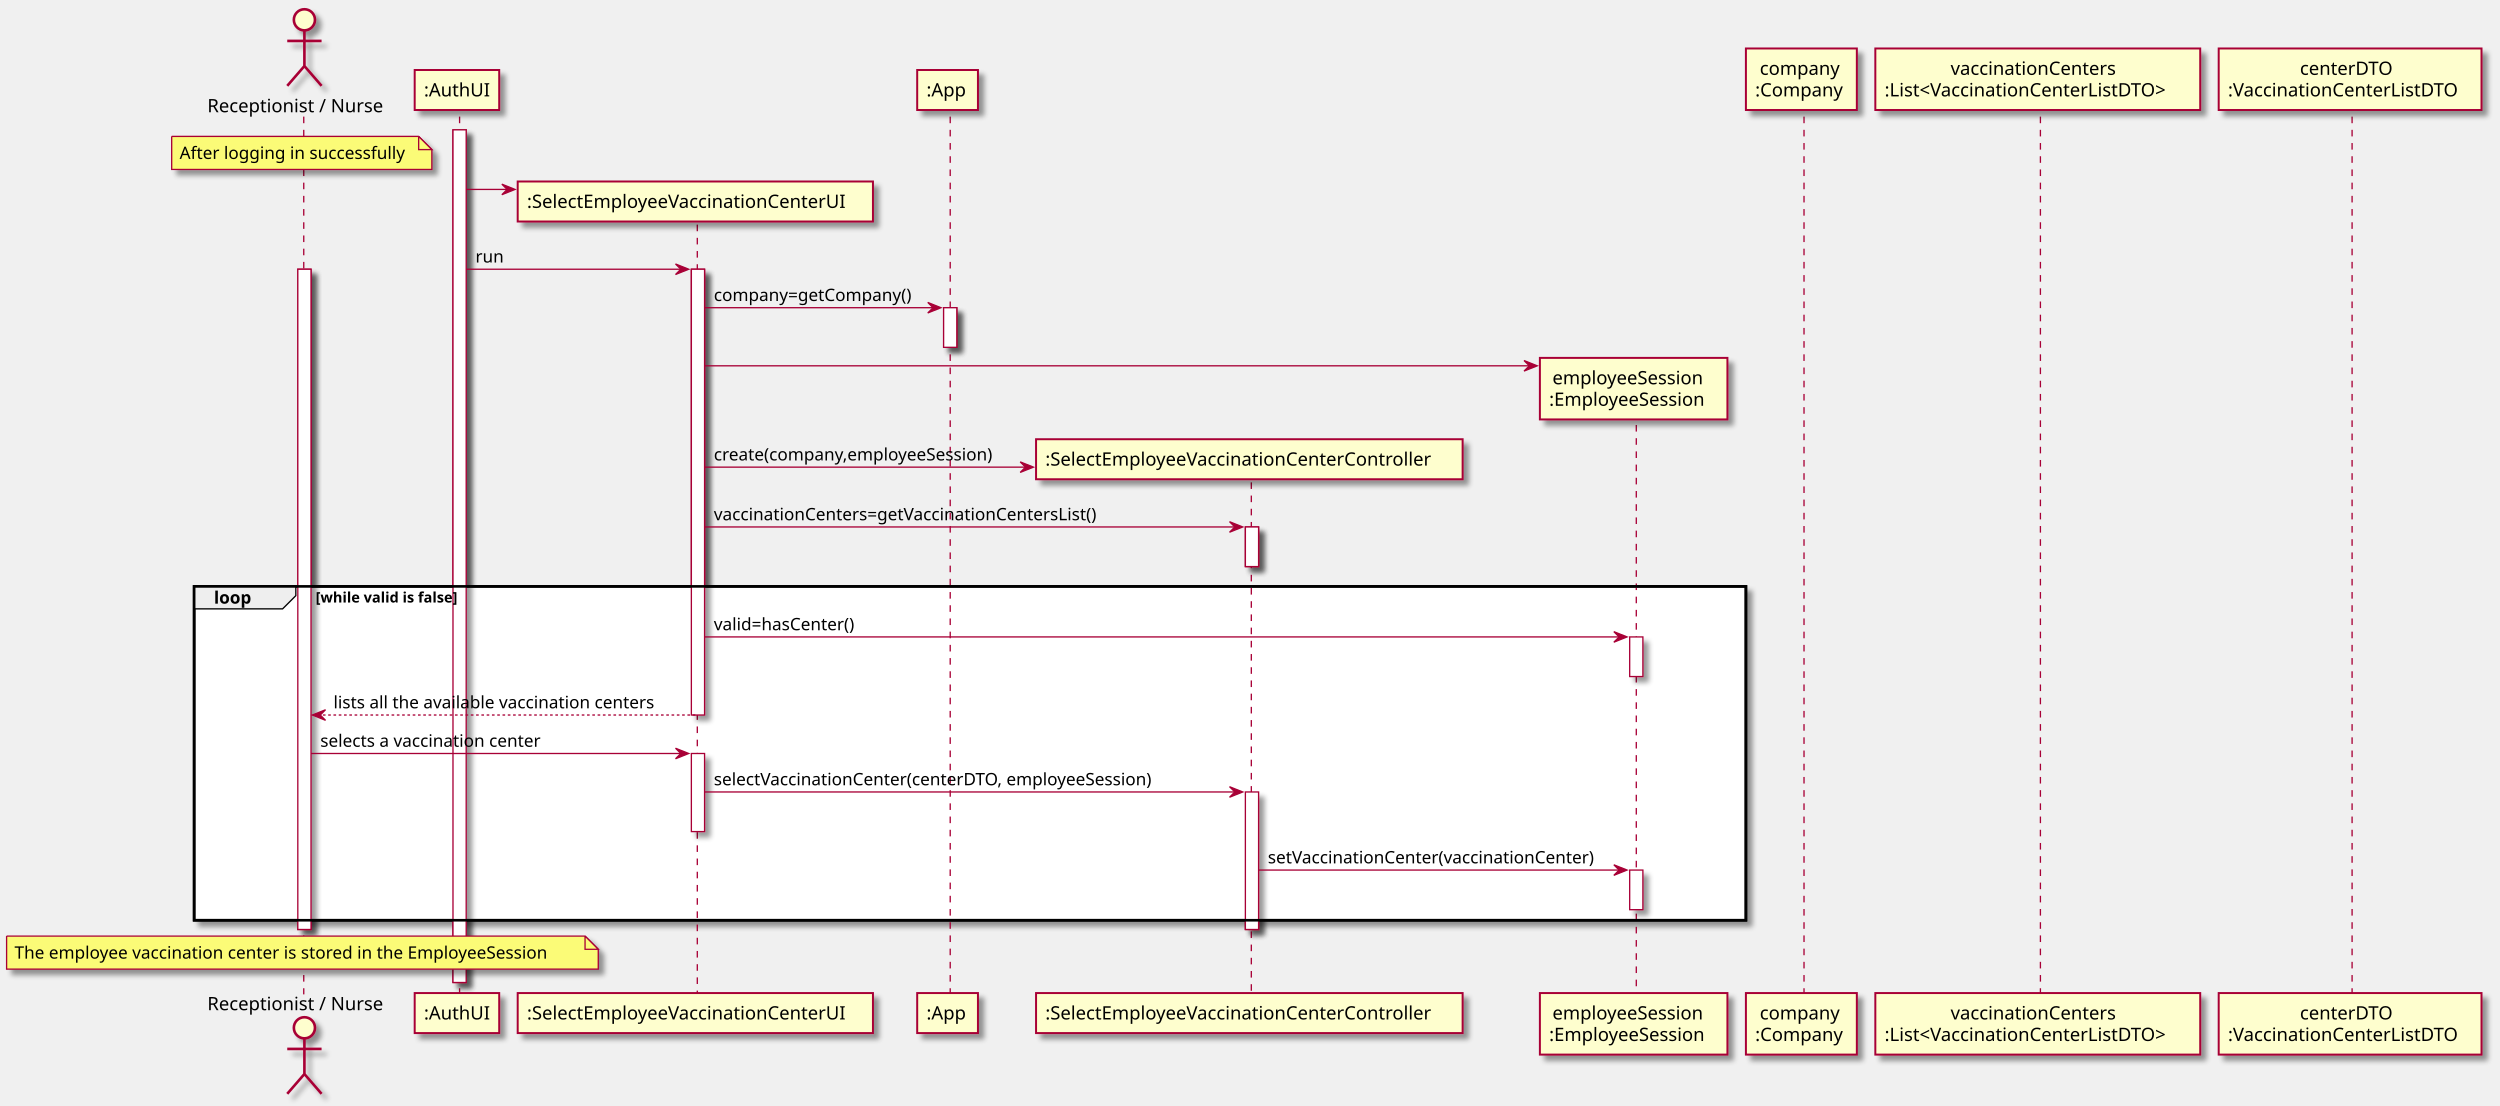
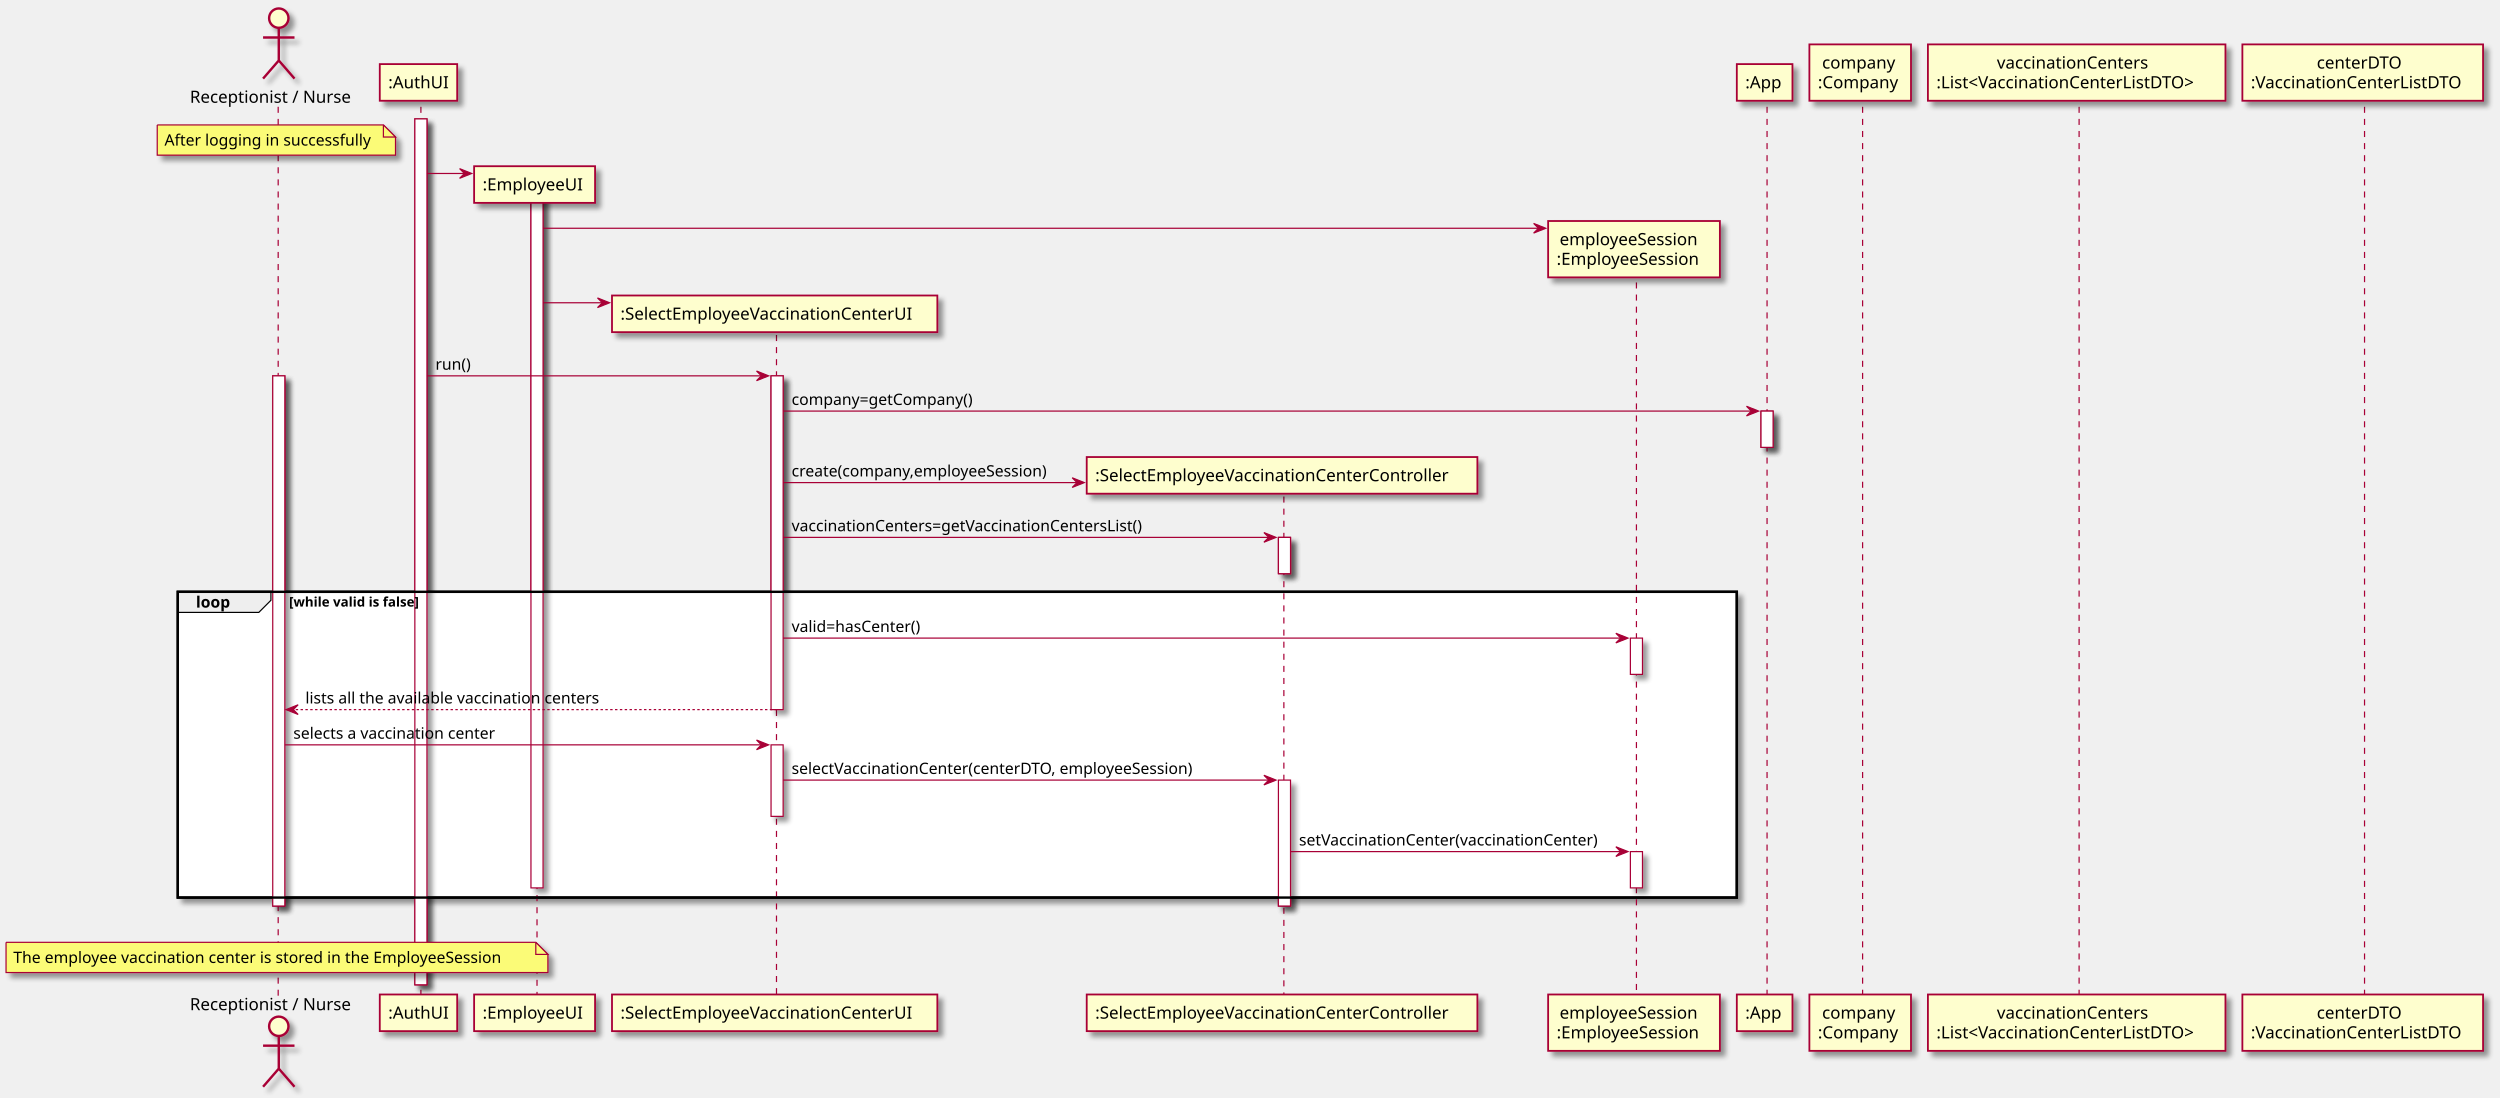
- <svg xmlns="http://www.w3.org/2000/svg" contentScriptType="application/ecmascript" contentStyleType="text/css" height="837px" preserveAspectRatio="none" style="width:1893px;height:837px;background:#FFFFFF;" version="1.1" viewBox="0 0 1893 837" width="1893px" zoomAndPan="magnify">
+ <svg xmlns="http://www.w3.org/2000/svg" contentScriptType="application/ecmascript" contentStyleType="text/css" height="907px" preserveAspectRatio="none" style="width:2067px;height:907px;background:#FFFFFF;" version="1.1" viewBox="0 0 2067 907" width="2067px" zoomAndPan="magnify">
  <defs>
-     <filter height="300%" id="f1t7z4n6i54nzs" width="300%" x="-1" y="-1">
+     <filter height="300%" id="f5s7oh0zsnnyx" width="300%" x="-1" y="-1">
      <feGaussianBlur result="blurOut" stdDeviation="2.0" />
      <feColorMatrix in="blurOut" result="blurOut2" type="matrix" values="0 0 0 0 0 0 0 0 0 0 0 0 0 0 0 0 0 0 .4 0" />
      <feOffset dx="4.0" dy="4.0" in="blurOut2" result="blurOut3" />
      <feBlend in="SourceGraphic" in2="blurOut3" mode="normal" />
    </filter>
  </defs>
  <g>
-     <rect fill="#FFFFFF" filter="url(#f1t7z4n6i54nzs)" height="499.953" style="stroke:#A80036;stroke-width:1.0;" width="10" x="225.5" y="203.859" />
-     <rect fill="#FFFFFF" filter="url(#f1t7z4n6i54nzs)" height="645.648" style="stroke:#A80036;stroke-width:1.0;" width="10" x="343" y="98.297" />
-     <rect fill="#FFFFFF" filter="url(#f1t7z4n6i54nzs)" height="337.555" style="stroke:#A80036;stroke-width:1.0;" width="10" x="523.5" y="203.859" />
-     <rect fill="#FFFFFF" filter="url(#f1t7z4n6i54nzs)" height="59.133" style="stroke:#A80036;stroke-width:1.0;" width="10" x="523.5" y="570.547" />
-     <rect fill="#FFFFFF" filter="url(#f1t7z4n6i54nzs)" height="30" style="stroke:#A80036;stroke-width:1.0;" width="10" x="714.5" y="232.992" />
-     <rect fill="#FFFFFF" filter="url(#f1t7z4n6i54nzs)" height="30" style="stroke:#A80036;stroke-width:1.0;" width="10" x="943" y="399.016" />
-     <rect fill="#FFFFFF" filter="url(#f1t7z4n6i54nzs)" height="104.133" style="stroke:#A80036;stroke-width:1.0;" width="10" x="943" y="599.68" />
-     <rect fill="#FFFFFF" filter="url(#f1t7z4n6i54nzs)" height="30" style="stroke:#A80036;stroke-width:1.0;" width="10" x="1234" y="482.281" />
-     <rect fill="#FFFFFF" filter="url(#f1t7z4n6i54nzs)" height="30" style="stroke:#A80036;stroke-width:1.0;" width="10" x="1234" y="658.812" />
-     <rect fill="#FFFFFF" filter="url(#f1t7z4n6i54nzs)" height="252.797" style="stroke:#000000;stroke-width:2.0;" width="1175" x="147" y="444.016" />
-     <line style="stroke:#A80036;stroke-width:1.0;stroke-dasharray:5.0,5.0;" x1="230" x2="230" y1="88.297" y2="752.945" />
-     <line style="stroke:#A80036;stroke-width:1.0;stroke-dasharray:5.0,5.0;" x1="348" x2="348" y1="88.297" y2="752.945" />
-     <line style="stroke:#A80036;stroke-width:1.0;stroke-dasharray:5.0,5.0;" x1="528" x2="528" y1="170.078" y2="752.945" />
-     <line style="stroke:#A80036;stroke-width:1.0;stroke-dasharray:5.0,5.0;" x1="719.5" x2="719.5" y1="88.297" y2="752.945" />
-     <line style="stroke:#A80036;stroke-width:1.0;stroke-dasharray:5.0,5.0;" x1="947.5" x2="947.5" y1="365.234" y2="752.945" />
-     <line style="stroke:#A80036;stroke-width:1.0;stroke-dasharray:5.0,5.0;" x1="1239" x2="1239" y1="311.789" y2="752.945" />
-     <line style="stroke:#A80036;stroke-width:1.0;stroke-dasharray:5.0,5.0;" x1="1366" x2="1366" y1="88.297" y2="752.945" />
-     <line style="stroke:#A80036;stroke-width:1.0;stroke-dasharray:5.0,5.0;" x1="1545" x2="1545" y1="88.297" y2="752.945" />
-     <line style="stroke:#A80036;stroke-width:1.0;stroke-dasharray:5.0,5.0;" x1="1781" x2="1781" y1="88.297" y2="752.945" />
+     <rect fill="#FFFFFF" filter="url(#f5s7oh0zsnnyx)" height="438.359" style="stroke:#A80036;stroke-width:1.0;" width="10" x="225.5" y="310.75" />
+     <rect fill="#FFFFFF" filter="url(#f5s7oh0zsnnyx)" height="715.945" style="stroke:#A80036;stroke-width:1.0;" width="10" x="343" y="98.297" />
+     <rect fill="#FFFFFF" filter="url(#f5s7oh0zsnnyx)" height="580.68" style="stroke:#A80036;stroke-width:1.0;" width="10" x="439" y="153.43" />
+     <rect fill="#FFFFFF" filter="url(#f5s7oh0zsnnyx)" height="275.961" style="stroke:#A80036;stroke-width:1.0;" width="10" x="637.5" y="310.75" />
+     <rect fill="#FFFFFF" filter="url(#f5s7oh0zsnnyx)" height="59.133" style="stroke:#A80036;stroke-width:1.0;" width="10" x="637.5" y="615.844" />
+     <rect fill="#FFFFFF" filter="url(#f5s7oh0zsnnyx)" height="30" style="stroke:#A80036;stroke-width:1.0;" width="10" x="1057" y="444.312" />
+     <rect fill="#FFFFFF" filter="url(#f5s7oh0zsnnyx)" height="104.133" style="stroke:#A80036;stroke-width:1.0;" width="10" x="1057" y="644.977" />
+     <rect fill="#FFFFFF" filter="url(#f5s7oh0zsnnyx)" height="30" style="stroke:#A80036;stroke-width:1.0;" width="10" x="1348" y="527.578" />
+     <rect fill="#FFFFFF" filter="url(#f5s7oh0zsnnyx)" height="30" style="stroke:#A80036;stroke-width:1.0;" width="10" x="1348" y="704.109" />
+     <rect fill="#FFFFFF" filter="url(#f5s7oh0zsnnyx)" height="30" style="stroke:#A80036;stroke-width:1.0;" width="10" x="1456" y="339.883" />
+     <rect fill="#FFFFFF" filter="url(#f5s7oh0zsnnyx)" height="252.797" style="stroke:#000000;stroke-width:2.0;" width="1289" x="147" y="489.312" />
+     <line style="stroke:#A80036;stroke-width:1.0;stroke-dasharray:5.0,5.0;" x1="230" x2="230" y1="88.297" y2="823.242" />
+     <line style="stroke:#A80036;stroke-width:1.0;stroke-dasharray:5.0,5.0;" x1="348" x2="348" y1="88.297" y2="823.242" />
+     <line style="stroke:#A80036;stroke-width:1.0;stroke-dasharray:5.0,5.0;" x1="444" x2="444" y1="170.078" y2="823.242" />
+     <line style="stroke:#A80036;stroke-width:1.0;stroke-dasharray:5.0,5.0;" x1="642" x2="642" y1="276.969" y2="823.242" />
+     <line style="stroke:#A80036;stroke-width:1.0;stroke-dasharray:5.0,5.0;" x1="1061.5" x2="1061.5" y1="410.531" y2="823.242" />
+     <line style="stroke:#A80036;stroke-width:1.0;stroke-dasharray:5.0,5.0;" x1="1353" x2="1353" y1="223.523" y2="823.242" />
+     <line style="stroke:#A80036;stroke-width:1.0;stroke-dasharray:5.0,5.0;" x1="1461" x2="1461" y1="88.297" y2="823.242" />
+     <line style="stroke:#A80036;stroke-width:1.0;stroke-dasharray:5.0,5.0;" x1="1540" x2="1540" y1="88.297" y2="823.242" />
+     <line style="stroke:#A80036;stroke-width:1.0;stroke-dasharray:5.0,5.0;" x1="1719" x2="1719" y1="88.297" y2="823.242" />
+     <line style="stroke:#A80036;stroke-width:1.0;stroke-dasharray:5.0,5.0;" x1="1955" x2="1955" y1="88.297" y2="823.242" />
    <text fill="#000000" font-family="sans-serif" font-size="14" lengthAdjust="spacing" textLength="141" x="157" y="84.995">Receptionist / Nurse</text>
-     <ellipse cx="230.5" cy="15" fill="#FEFECE" filter="url(#f1t7z4n6i54nzs)" rx="8" ry="8" style="stroke:#A80036;stroke-width:2.0;" />
-     <path d="M230.5,23 L230.5,50 M217.5,31 L243.5,31 M230.5,50 L217.5,65 M230.5,50 L243.5,65 " fill="none" filter="url(#f1t7z4n6i54nzs)" style="stroke:#A80036;stroke-width:2.0;" />
-     <text fill="#000000" font-family="sans-serif" font-size="14" lengthAdjust="spacing" textLength="141" x="157" y="764.94">Receptionist / Nurse</text>
-     <ellipse cx="230.5" cy="778.242" fill="#FEFECE" filter="url(#f1t7z4n6i54nzs)" rx="8" ry="8" style="stroke:#A80036;stroke-width:2.0;" />
-     <path d="M230.5,786.242 L230.5,813.242 M217.5,794.242 L243.5,794.242 M230.5,813.242 L217.5,828.242 M230.5,813.242 L243.5,828.242 " fill="none" filter="url(#f1t7z4n6i54nzs)" style="stroke:#A80036;stroke-width:2.0;" />
-     <rect fill="#FEFECE" filter="url(#f1t7z4n6i54nzs)" height="30.297" style="stroke:#A80036;stroke-width:1.5;" width="64" x="314" y="53" />
+     <ellipse cx="230.5" cy="15" fill="#FEFECE" filter="url(#f5s7oh0zsnnyx)" rx="8" ry="8" style="stroke:#A80036;stroke-width:2.0;" />
+     <path d="M230.5,23 L230.5,50 M217.5,31 L243.5,31 M230.5,50 L217.5,65 M230.5,50 L243.5,65 " fill="none" filter="url(#f5s7oh0zsnnyx)" style="stroke:#A80036;stroke-width:2.0;" />
+     <text fill="#000000" font-family="sans-serif" font-size="14" lengthAdjust="spacing" textLength="141" x="157" y="835.237">Receptionist / Nurse</text>
+     <ellipse cx="230.5" cy="848.539" fill="#FEFECE" filter="url(#f5s7oh0zsnnyx)" rx="8" ry="8" style="stroke:#A80036;stroke-width:2.0;" />
+     <path d="M230.5,856.539 L230.5,883.539 M217.5,864.539 L243.5,864.539 M230.5,883.539 L217.5,898.539 M230.5,883.539 L243.5,898.539 " fill="none" filter="url(#f5s7oh0zsnnyx)" style="stroke:#A80036;stroke-width:2.0;" />
+     <rect fill="#FEFECE" filter="url(#f5s7oh0zsnnyx)" height="30.297" style="stroke:#A80036;stroke-width:1.5;" width="64" x="314" y="53" />
    <text fill="#000000" font-family="sans-serif" font-size="14" lengthAdjust="spacing" textLength="50" x="321" y="72.995">:AuthUI</text>
-     <rect fill="#FEFECE" filter="url(#f1t7z4n6i54nzs)" height="30.297" style="stroke:#A80036;stroke-width:1.5;" width="64" x="314" y="751.945" />
-     <text fill="#000000" font-family="sans-serif" font-size="14" lengthAdjust="spacing" textLength="50" x="321" y="771.94">:AuthUI</text>
-     <rect fill="#FEFECE" filter="url(#f1t7z4n6i54nzs)" height="30.297" style="stroke:#A80036;stroke-width:1.5;" width="269" x="392" y="751.945" />
-     <text fill="#000000" font-family="sans-serif" font-size="14" lengthAdjust="spacing" textLength="255" x="399" y="771.94">:SelectEmployeeVaccinationCenterUI</text>
-     <rect fill="#FEFECE" filter="url(#f1t7z4n6i54nzs)" height="30.297" style="stroke:#A80036;stroke-width:1.5;" width="46" x="694.5" y="53" />
-     <text fill="#000000" font-family="sans-serif" font-size="14" lengthAdjust="spacing" textLength="32" x="701.5" y="72.995">:App</text>
-     <rect fill="#FEFECE" filter="url(#f1t7z4n6i54nzs)" height="30.297" style="stroke:#A80036;stroke-width:1.5;" width="46" x="694.5" y="751.945" />
-     <text fill="#000000" font-family="sans-serif" font-size="14" lengthAdjust="spacing" textLength="32" x="701.5" y="771.94">:App</text>
-     <rect fill="#FEFECE" filter="url(#f1t7z4n6i54nzs)" height="30.297" style="stroke:#A80036;stroke-width:1.5;" width="323" x="784.5" y="751.945" />
-     <text fill="#000000" font-family="sans-serif" font-size="14" lengthAdjust="spacing" textLength="309" x="791.5" y="771.94">:SelectEmployeeVaccinationCenterController</text>
-     <rect fill="#FEFECE" filter="url(#f1t7z4n6i54nzs)" height="46.594" style="stroke:#A80036;stroke-width:1.5;" width="142" x="1166" y="751.945" />
-     <text fill="#000000" font-family="sans-serif" font-size="14" lengthAdjust="spacing" textLength="123" x="1175.5" y="771.94">employeeSession</text>
-     <text fill="#000000" font-family="sans-serif" font-size="14" lengthAdjust="spacing" textLength="128" x="1173" y="788.237">:EmployeeSession</text>
-     <rect fill="#FEFECE" filter="url(#f1t7z4n6i54nzs)" height="46.594" style="stroke:#A80036;stroke-width:1.5;" width="84" x="1322" y="36.703" />
-     <text fill="#000000" font-family="sans-serif" font-size="14" lengthAdjust="spacing" textLength="63" x="1332.5" y="56.698">company</text>
-     <text fill="#000000" font-family="sans-serif" font-size="14" lengthAdjust="spacing" textLength="70" x="1329" y="72.995">:Company</text>
-     <rect fill="#FEFECE" filter="url(#f1t7z4n6i54nzs)" height="46.594" style="stroke:#A80036;stroke-width:1.5;" width="84" x="1322" y="751.945" />
-     <text fill="#000000" font-family="sans-serif" font-size="14" lengthAdjust="spacing" textLength="63" x="1332.5" y="771.94">company</text>
-     <text fill="#000000" font-family="sans-serif" font-size="14" lengthAdjust="spacing" textLength="70" x="1329" y="788.237">:Company</text>
-     <rect fill="#FEFECE" filter="url(#f1t7z4n6i54nzs)" height="46.594" style="stroke:#A80036;stroke-width:1.5;" width="246" x="1420" y="36.703" />
-     <text fill="#000000" font-family="sans-serif" font-size="14" lengthAdjust="spacing" textLength="132" x="1477" y="56.698">vaccinationCenters</text>
-     <text fill="#000000" font-family="sans-serif" font-size="14" lengthAdjust="spacing" textLength="232" x="1427" y="72.995">:List&lt;VaccinationCenterListDTO&gt;</text>
-     <rect fill="#FEFECE" filter="url(#f1t7z4n6i54nzs)" height="46.594" style="stroke:#A80036;stroke-width:1.5;" width="246" x="1420" y="751.945" />
-     <text fill="#000000" font-family="sans-serif" font-size="14" lengthAdjust="spacing" textLength="132" x="1477" y="771.94">vaccinationCenters</text>
-     <text fill="#000000" font-family="sans-serif" font-size="14" lengthAdjust="spacing" textLength="232" x="1427" y="788.237">:List&lt;VaccinationCenterListDTO&gt;</text>
-     <rect fill="#FEFECE" filter="url(#f1t7z4n6i54nzs)" height="46.594" style="stroke:#A80036;stroke-width:1.5;" width="199" x="1680" y="36.703" />
-     <text fill="#000000" font-family="sans-serif" font-size="14" lengthAdjust="spacing" textLength="76" x="1741.5" y="56.698">centerDTO</text>
-     <text fill="#000000" font-family="sans-serif" font-size="14" lengthAdjust="spacing" textLength="185" x="1687" y="72.995">:VaccinationCenterListDTO</text>
-     <rect fill="#FEFECE" filter="url(#f1t7z4n6i54nzs)" height="46.594" style="stroke:#A80036;stroke-width:1.5;" width="199" x="1680" y="751.945" />
-     <text fill="#000000" font-family="sans-serif" font-size="14" lengthAdjust="spacing" textLength="76" x="1741.5" y="771.94">centerDTO</text>
-     <text fill="#000000" font-family="sans-serif" font-size="14" lengthAdjust="spacing" textLength="185" x="1687" y="788.237">:VaccinationCenterListDTO</text>
-     <rect fill="#FFFFFF" filter="url(#f1t7z4n6i54nzs)" height="499.953" style="stroke:#A80036;stroke-width:1.0;" width="10" x="225.5" y="203.859" />
-     <rect fill="#FFFFFF" filter="url(#f1t7z4n6i54nzs)" height="645.648" style="stroke:#A80036;stroke-width:1.0;" width="10" x="343" y="98.297" />
-     <rect fill="#FFFFFF" filter="url(#f1t7z4n6i54nzs)" height="337.555" style="stroke:#A80036;stroke-width:1.0;" width="10" x="523.5" y="203.859" />
-     <rect fill="#FFFFFF" filter="url(#f1t7z4n6i54nzs)" height="59.133" style="stroke:#A80036;stroke-width:1.0;" width="10" x="523.5" y="570.547" />
-     <rect fill="#FFFFFF" filter="url(#f1t7z4n6i54nzs)" height="30" style="stroke:#A80036;stroke-width:1.0;" width="10" x="714.5" y="232.992" />
-     <rect fill="#FFFFFF" filter="url(#f1t7z4n6i54nzs)" height="30" style="stroke:#A80036;stroke-width:1.0;" width="10" x="943" y="399.016" />
-     <rect fill="#FFFFFF" filter="url(#f1t7z4n6i54nzs)" height="104.133" style="stroke:#A80036;stroke-width:1.0;" width="10" x="943" y="599.68" />
-     <rect fill="#FFFFFF" filter="url(#f1t7z4n6i54nzs)" height="30" style="stroke:#A80036;stroke-width:1.0;" width="10" x="1234" y="482.281" />
-     <rect fill="#FFFFFF" filter="url(#f1t7z4n6i54nzs)" height="30" style="stroke:#A80036;stroke-width:1.0;" width="10" x="1234" y="658.812" />
-     <path d="M130,103.297 L130,128.297 L327,128.297 L327,113.297 L317,103.297 L130,103.297 " fill="#FBFB77" filter="url(#f1t7z4n6i54nzs)" style="stroke:#A80036;stroke-width:1.0;" />
+     <rect fill="#FEFECE" filter="url(#f5s7oh0zsnnyx)" height="30.297" style="stroke:#A80036;stroke-width:1.5;" width="64" x="314" y="822.242" />
+     <text fill="#000000" font-family="sans-serif" font-size="14" lengthAdjust="spacing" textLength="50" x="321" y="842.237">:AuthUI</text>
+     <rect fill="#FEFECE" filter="url(#f5s7oh0zsnnyx)" height="30.297" style="stroke:#A80036;stroke-width:1.5;" width="100" x="392" y="822.242" />
+     <text fill="#000000" font-family="sans-serif" font-size="14" lengthAdjust="spacing" textLength="86" x="399" y="842.237">:EmployeeUI</text>
+     <rect fill="#FEFECE" filter="url(#f5s7oh0zsnnyx)" height="30.297" style="stroke:#A80036;stroke-width:1.5;" width="269" x="506" y="822.242" />
+     <text fill="#000000" font-family="sans-serif" font-size="14" lengthAdjust="spacing" textLength="255" x="513" y="842.237">:SelectEmployeeVaccinationCenterUI</text>
+     <rect fill="#FEFECE" filter="url(#f5s7oh0zsnnyx)" height="30.297" style="stroke:#A80036;stroke-width:1.5;" width="323" x="898.5" y="822.242" />
+     <text fill="#000000" font-family="sans-serif" font-size="14" lengthAdjust="spacing" textLength="309" x="905.5" y="842.237">:SelectEmployeeVaccinationCenterController</text>
+     <rect fill="#FEFECE" filter="url(#f5s7oh0zsnnyx)" height="46.594" style="stroke:#A80036;stroke-width:1.5;" width="142" x="1280" y="822.242" />
+     <text fill="#000000" font-family="sans-serif" font-size="14" lengthAdjust="spacing" textLength="123" x="1289.5" y="842.237">employeeSession</text>
+     <text fill="#000000" font-family="sans-serif" font-size="14" lengthAdjust="spacing" textLength="128" x="1287" y="858.534">:EmployeeSession</text>
+     <rect fill="#FEFECE" filter="url(#f5s7oh0zsnnyx)" height="30.297" style="stroke:#A80036;stroke-width:1.5;" width="46" x="1436" y="53" />
+     <text fill="#000000" font-family="sans-serif" font-size="14" lengthAdjust="spacing" textLength="32" x="1443" y="72.995">:App</text>
+     <rect fill="#FEFECE" filter="url(#f5s7oh0zsnnyx)" height="30.297" style="stroke:#A80036;stroke-width:1.5;" width="46" x="1436" y="822.242" />
+     <text fill="#000000" font-family="sans-serif" font-size="14" lengthAdjust="spacing" textLength="32" x="1443" y="842.237">:App</text>
+     <rect fill="#FEFECE" filter="url(#f5s7oh0zsnnyx)" height="46.594" style="stroke:#A80036;stroke-width:1.5;" width="84" x="1496" y="36.703" />
+     <text fill="#000000" font-family="sans-serif" font-size="14" lengthAdjust="spacing" textLength="63" x="1506.5" y="56.698">company</text>
+     <text fill="#000000" font-family="sans-serif" font-size="14" lengthAdjust="spacing" textLength="70" x="1503" y="72.995">:Company</text>
+     <rect fill="#FEFECE" filter="url(#f5s7oh0zsnnyx)" height="46.594" style="stroke:#A80036;stroke-width:1.5;" width="84" x="1496" y="822.242" />
+     <text fill="#000000" font-family="sans-serif" font-size="14" lengthAdjust="spacing" textLength="63" x="1506.5" y="842.237">company</text>
+     <text fill="#000000" font-family="sans-serif" font-size="14" lengthAdjust="spacing" textLength="70" x="1503" y="858.534">:Company</text>
+     <rect fill="#FEFECE" filter="url(#f5s7oh0zsnnyx)" height="46.594" style="stroke:#A80036;stroke-width:1.5;" width="246" x="1594" y="36.703" />
+     <text fill="#000000" font-family="sans-serif" font-size="14" lengthAdjust="spacing" textLength="132" x="1651" y="56.698">vaccinationCenters</text>
+     <text fill="#000000" font-family="sans-serif" font-size="14" lengthAdjust="spacing" textLength="232" x="1601" y="72.995">:List&lt;VaccinationCenterListDTO&gt;</text>
+     <rect fill="#FEFECE" filter="url(#f5s7oh0zsnnyx)" height="46.594" style="stroke:#A80036;stroke-width:1.5;" width="246" x="1594" y="822.242" />
+     <text fill="#000000" font-family="sans-serif" font-size="14" lengthAdjust="spacing" textLength="132" x="1651" y="842.237">vaccinationCenters</text>
+     <text fill="#000000" font-family="sans-serif" font-size="14" lengthAdjust="spacing" textLength="232" x="1601" y="858.534">:List&lt;VaccinationCenterListDTO&gt;</text>
+     <rect fill="#FEFECE" filter="url(#f5s7oh0zsnnyx)" height="46.594" style="stroke:#A80036;stroke-width:1.5;" width="199" x="1854" y="36.703" />
+     <text fill="#000000" font-family="sans-serif" font-size="14" lengthAdjust="spacing" textLength="76" x="1915.5" y="56.698">centerDTO</text>
+     <text fill="#000000" font-family="sans-serif" font-size="14" lengthAdjust="spacing" textLength="185" x="1861" y="72.995">:VaccinationCenterListDTO</text>
+     <rect fill="#FEFECE" filter="url(#f5s7oh0zsnnyx)" height="46.594" style="stroke:#A80036;stroke-width:1.5;" width="199" x="1854" y="822.242" />
+     <text fill="#000000" font-family="sans-serif" font-size="14" lengthAdjust="spacing" textLength="76" x="1915.5" y="842.237">centerDTO</text>
+     <text fill="#000000" font-family="sans-serif" font-size="14" lengthAdjust="spacing" textLength="185" x="1861" y="858.534">:VaccinationCenterListDTO</text>
+     <rect fill="#FFFFFF" filter="url(#f5s7oh0zsnnyx)" height="438.359" style="stroke:#A80036;stroke-width:1.0;" width="10" x="225.5" y="310.75" />
+     <rect fill="#FFFFFF" filter="url(#f5s7oh0zsnnyx)" height="715.945" style="stroke:#A80036;stroke-width:1.0;" width="10" x="343" y="98.297" />
+     <rect fill="#FFFFFF" filter="url(#f5s7oh0zsnnyx)" height="580.68" style="stroke:#A80036;stroke-width:1.0;" width="10" x="439" y="153.43" />
+     <rect fill="#FFFFFF" filter="url(#f5s7oh0zsnnyx)" height="275.961" style="stroke:#A80036;stroke-width:1.0;" width="10" x="637.5" y="310.75" />
+     <rect fill="#FFFFFF" filter="url(#f5s7oh0zsnnyx)" height="59.133" style="stroke:#A80036;stroke-width:1.0;" width="10" x="637.5" y="615.844" />
+     <rect fill="#FFFFFF" filter="url(#f5s7oh0zsnnyx)" height="30" style="stroke:#A80036;stroke-width:1.0;" width="10" x="1057" y="444.312" />
+     <rect fill="#FFFFFF" filter="url(#f5s7oh0zsnnyx)" height="104.133" style="stroke:#A80036;stroke-width:1.0;" width="10" x="1057" y="644.977" />
+     <rect fill="#FFFFFF" filter="url(#f5s7oh0zsnnyx)" height="30" style="stroke:#A80036;stroke-width:1.0;" width="10" x="1348" y="527.578" />
+     <rect fill="#FFFFFF" filter="url(#f5s7oh0zsnnyx)" height="30" style="stroke:#A80036;stroke-width:1.0;" width="10" x="1348" y="704.109" />
+     <rect fill="#FFFFFF" filter="url(#f5s7oh0zsnnyx)" height="30" style="stroke:#A80036;stroke-width:1.0;" width="10" x="1456" y="339.883" />
+     <path d="M130,103.297 L130,128.297 L327,128.297 L327,113.297 L317,103.297 L130,103.297 " fill="#FBFB77" filter="url(#f5s7oh0zsnnyx)" style="stroke:#A80036;stroke-width:1.0;" />
    <path d="M317,103.297 L317,113.297 L327,113.297 L317,103.297 " fill="#FBFB77" style="stroke:#A80036;stroke-width:1.0;" />
    <text fill="#000000" font-family="sans-serif" font-size="13" lengthAdjust="spacing" textLength="176" x="136" y="120.364">After logging in successfully</text>
    <polygon fill="#A80036" points="380,139.43,390,143.43,380,147.43,384,143.43" style="stroke:#A80036;stroke-width:1.0;" />
    <line style="stroke:#A80036;stroke-width:1.0;" x1="353" x2="386" y1="143.43" y2="143.43" />
-     <rect fill="#FEFECE" filter="url(#f1t7z4n6i54nzs)" height="30.297" style="stroke:#A80036;stroke-width:1.5;" width="269" x="392" y="137.43" />
-     <text fill="#000000" font-family="sans-serif" font-size="14" lengthAdjust="spacing" textLength="255" x="399" y="157.425">:SelectEmployeeVaccinationCenterUI</text>
-     <polygon fill="#A80036" points="511.5,199.859,521.5,203.859,511.5,207.859,515.5,203.859" style="stroke:#A80036;stroke-width:1.0;" />
-     <line style="stroke:#A80036;stroke-width:1.0;" x1="353" x2="517.5" y1="203.859" y2="203.859" />
-     <text fill="#000000" font-family="sans-serif" font-size="13" lengthAdjust="spacing" textLength="21" x="360" y="198.793">run</text>
-     <polygon fill="#A80036" points="702.5,228.992,712.5,232.992,702.5,236.992,706.5,232.992" style="stroke:#A80036;stroke-width:1.0;" />
-     <line style="stroke:#A80036;stroke-width:1.0;" x1="533.5" x2="708.5" y1="232.992" y2="232.992" />
-     <text fill="#000000" font-family="sans-serif" font-size="13" lengthAdjust="spacing" textLength="162" x="540.5" y="227.926">company=getCompany()</text>
-     <polygon fill="#A80036" points="1154,272.992,1164,276.992,1154,280.992,1158,276.992" style="stroke:#A80036;stroke-width:1.0;" />
-     <line style="stroke:#A80036;stroke-width:1.0;" x1="533.5" x2="1160" y1="276.992" y2="276.992" />
-     <rect fill="#FEFECE" filter="url(#f1t7z4n6i54nzs)" height="46.594" style="stroke:#A80036;stroke-width:1.5;" width="142" x="1166" y="270.992" />
-     <text fill="#000000" font-family="sans-serif" font-size="14" lengthAdjust="spacing" textLength="123" x="1175.5" y="290.987">employeeSession</text>
-     <text fill="#000000" font-family="sans-serif" font-size="14" lengthAdjust="spacing" textLength="128" x="1173" y="307.284">:EmployeeSession</text>
-     <polygon fill="#A80036" points="772.5,349.719,782.5,353.719,772.5,357.719,776.5,353.719" style="stroke:#A80036;stroke-width:1.0;" />
-     <line style="stroke:#A80036;stroke-width:1.0;" x1="533.5" x2="778.5" y1="353.719" y2="353.719" />
-     <text fill="#000000" font-family="sans-serif" font-size="13" lengthAdjust="spacing" textLength="227" x="540.5" y="348.653">create(company,employeeSession)</text>
-     <rect fill="#FEFECE" filter="url(#f1t7z4n6i54nzs)" height="30.297" style="stroke:#A80036;stroke-width:1.5;" width="323" x="784.5" y="332.586" />
-     <text fill="#000000" font-family="sans-serif" font-size="14" lengthAdjust="spacing" textLength="309" x="791.5" y="352.581">:SelectEmployeeVaccinationCenterController</text>
-     <polygon fill="#A80036" points="931,395.016,941,399.016,931,403.016,935,399.016" style="stroke:#A80036;stroke-width:1.0;" />
-     <line style="stroke:#A80036;stroke-width:1.0;" x1="533.5" x2="937" y1="399.016" y2="399.016" />
-     <text fill="#000000" font-family="sans-serif" font-size="13" lengthAdjust="spacing" textLength="310" x="540.5" y="393.95">vaccinationCenters=getVaccinationCentersList()</text>
-     <path d="M147,444.016 L224,444.016 L224,451.016 L214,461.016 L147,461.016 L147,444.016 " fill="#EEEEEE" style="stroke:#000000;stroke-width:1.0;" />
-     <rect fill="none" height="252.797" style="stroke:#000000;stroke-width:2.0;" width="1175" x="147" y="444.016" />
-     <text fill="#000000" font-family="sans-serif" font-size="13" font-weight="bold" lengthAdjust="spacing" textLength="32" x="162" y="457.082">loop</text>
-     <text fill="#000000" font-family="sans-serif" font-size="11" font-weight="bold" lengthAdjust="spacing" textLength="131" x="239" y="456.226">[while valid is false]</text>
-     <polygon fill="#A80036" points="1222,478.281,1232,482.281,1222,486.281,1226,482.281" style="stroke:#A80036;stroke-width:1.0;" />
-     <line style="stroke:#A80036;stroke-width:1.0;" x1="533.5" x2="1228" y1="482.281" y2="482.281" />
-     <text fill="#000000" font-family="sans-serif" font-size="13" lengthAdjust="spacing" textLength="116" x="540.5" y="477.215">valid=hasCenter()</text>
-     <polygon fill="#A80036" points="246.5,537.414,236.5,541.414,246.5,545.414,242.5,541.414" style="stroke:#A80036;stroke-width:1.0;" />
-     <line style="stroke:#A80036;stroke-width:1.0;stroke-dasharray:2.0,2.0;" x1="240.5" x2="527.5" y1="541.414" y2="541.414" />
-     <text fill="#000000" font-family="sans-serif" font-size="13" lengthAdjust="spacing" textLength="256" x="252.5" y="536.348">lists all the available vaccination centers</text>
-     <polygon fill="#A80036" points="511.5,566.547,521.5,570.547,511.5,574.547,515.5,570.547" style="stroke:#A80036;stroke-width:1.0;" />
-     <line style="stroke:#A80036;stroke-width:1.0;" x1="235.5" x2="517.5" y1="570.547" y2="570.547" />
-     <text fill="#000000" font-family="sans-serif" font-size="13" lengthAdjust="spacing" textLength="178" x="242.5" y="565.481">selects a vaccination center</text>
-     <polygon fill="#A80036" points="931,595.68,941,599.68,931,603.68,935,599.68" style="stroke:#A80036;stroke-width:1.0;" />
-     <line style="stroke:#A80036;stroke-width:1.0;" x1="533.5" x2="937" y1="599.68" y2="599.68" />
-     <text fill="#000000" font-family="sans-serif" font-size="13" lengthAdjust="spacing" textLength="354" x="540.5" y="594.614">selectVaccinationCenter(centerDTO, employeeSession)</text>
-     <polygon fill="#A80036" points="1222,654.812,1232,658.812,1222,662.812,1226,658.812" style="stroke:#A80036;stroke-width:1.0;" />
-     <line style="stroke:#A80036;stroke-width:1.0;" x1="953" x2="1228" y1="658.812" y2="658.812" />
-     <text fill="#000000" font-family="sans-serif" font-size="13" lengthAdjust="spacing" textLength="262" x="960" y="653.747">setVaccinationCenter(vaccinationCenter)</text>
-     <path d="M5,708.812 L5,733.812 L453,733.812 L453,718.812 L443,708.812 L5,708.812 " fill="#FBFB77" filter="url(#f1t7z4n6i54nzs)" style="stroke:#A80036;stroke-width:1.0;" />
-     <path d="M443,708.812 L443,718.812 L453,718.812 L443,708.812 " fill="#FBFB77" style="stroke:#A80036;stroke-width:1.0;" />
-     <text fill="#000000" font-family="sans-serif" font-size="13" lengthAdjust="spacing" textLength="427" x="11" y="725.879">The employee vaccination center is stored in the EmployeeSession</text>
+     <rect fill="#FEFECE" filter="url(#f5s7oh0zsnnyx)" height="30.297" style="stroke:#A80036;stroke-width:1.5;" width="100" x="392" y="137.43" />
+     <text fill="#000000" font-family="sans-serif" font-size="14" lengthAdjust="spacing" textLength="86" x="399" y="157.425">:EmployeeUI</text>
+     <polygon fill="#A80036" points="1268,184.727,1278,188.727,1268,192.727,1272,188.727" style="stroke:#A80036;stroke-width:1.0;" />
+     <line style="stroke:#A80036;stroke-width:1.0;" x1="449" x2="1274" y1="188.727" y2="188.727" />
+     <rect fill="#FEFECE" filter="url(#f5s7oh0zsnnyx)" height="46.594" style="stroke:#A80036;stroke-width:1.5;" width="142" x="1280" y="182.727" />
+     <text fill="#000000" font-family="sans-serif" font-size="14" lengthAdjust="spacing" textLength="123" x="1289.5" y="202.722">employeeSession</text>
+     <text fill="#000000" font-family="sans-serif" font-size="14" lengthAdjust="spacing" textLength="128" x="1287" y="219.019">:EmployeeSession</text>
+     <polygon fill="#A80036" points="494,246.32,504,250.32,494,254.32,498,250.32" style="stroke:#A80036;stroke-width:1.0;" />
+     <line style="stroke:#A80036;stroke-width:1.0;" x1="449" x2="500" y1="250.32" y2="250.32" />
+     <rect fill="#FEFECE" filter="url(#f5s7oh0zsnnyx)" height="30.297" style="stroke:#A80036;stroke-width:1.5;" width="269" x="506" y="244.32" />
+     <text fill="#000000" font-family="sans-serif" font-size="14" lengthAdjust="spacing" textLength="255" x="513" y="264.315">:SelectEmployeeVaccinationCenterUI</text>
+     <polygon fill="#A80036" points="625.5,306.75,635.5,310.75,625.5,314.75,629.5,310.75" style="stroke:#A80036;stroke-width:1.0;" />
+     <line style="stroke:#A80036;stroke-width:1.0;" x1="353" x2="631.5" y1="310.75" y2="310.75" />
+     <text fill="#000000" font-family="sans-serif" font-size="13" lengthAdjust="spacing" textLength="31" x="360" y="305.684">run()</text>
+     <polygon fill="#A80036" points="1444,335.883,1454,339.883,1444,343.883,1448,339.883" style="stroke:#A80036;stroke-width:1.0;" />
+     <line style="stroke:#A80036;stroke-width:1.0;" x1="647.5" x2="1450" y1="339.883" y2="339.883" />
+     <text fill="#000000" font-family="sans-serif" font-size="13" lengthAdjust="spacing" textLength="162" x="654.5" y="334.817">company=getCompany()</text>
+     <polygon fill="#A80036" points="886.5,395.016,896.5,399.016,886.5,403.016,890.5,399.016" style="stroke:#A80036;stroke-width:1.0;" />
+     <line style="stroke:#A80036;stroke-width:1.0;" x1="647.5" x2="892.5" y1="399.016" y2="399.016" />
+     <text fill="#000000" font-family="sans-serif" font-size="13" lengthAdjust="spacing" textLength="227" x="654.5" y="393.95">create(company,employeeSession)</text>
+     <rect fill="#FEFECE" filter="url(#f5s7oh0zsnnyx)" height="30.297" style="stroke:#A80036;stroke-width:1.5;" width="323" x="898.5" y="377.883" />
+     <text fill="#000000" font-family="sans-serif" font-size="14" lengthAdjust="spacing" textLength="309" x="905.5" y="397.878">:SelectEmployeeVaccinationCenterController</text>
+     <polygon fill="#A80036" points="1045,440.312,1055,444.312,1045,448.312,1049,444.312" style="stroke:#A80036;stroke-width:1.0;" />
+     <line style="stroke:#A80036;stroke-width:1.0;" x1="647.5" x2="1051" y1="444.312" y2="444.312" />
+     <text fill="#000000" font-family="sans-serif" font-size="13" lengthAdjust="spacing" textLength="310" x="654.5" y="439.247">vaccinationCenters=getVaccinationCentersList()</text>
+     <path d="M147,489.312 L224,489.312 L224,496.312 L214,506.312 L147,506.312 L147,489.312 " fill="#EEEEEE" style="stroke:#000000;stroke-width:1.0;" />
+     <rect fill="none" height="252.797" style="stroke:#000000;stroke-width:2.0;" width="1289" x="147" y="489.312" />
+     <text fill="#000000" font-family="sans-serif" font-size="13" font-weight="bold" lengthAdjust="spacing" textLength="32" x="162" y="502.379">loop</text>
+     <text fill="#000000" font-family="sans-serif" font-size="11" font-weight="bold" lengthAdjust="spacing" textLength="131" x="239" y="501.523">[while valid is false]</text>
+     <polygon fill="#A80036" points="1336,523.578,1346,527.578,1336,531.578,1340,527.578" style="stroke:#A80036;stroke-width:1.0;" />
+     <line style="stroke:#A80036;stroke-width:1.0;" x1="647.5" x2="1342" y1="527.578" y2="527.578" />
+     <text fill="#000000" font-family="sans-serif" font-size="13" lengthAdjust="spacing" textLength="116" x="654.5" y="522.512">valid=hasCenter()</text>
+     <polygon fill="#A80036" points="246.5,582.711,236.5,586.711,246.5,590.711,242.5,586.711" style="stroke:#A80036;stroke-width:1.0;" />
+     <line style="stroke:#A80036;stroke-width:1.0;stroke-dasharray:2.0,2.0;" x1="240.5" x2="641.5" y1="586.711" y2="586.711" />
+     <text fill="#000000" font-family="sans-serif" font-size="13" lengthAdjust="spacing" textLength="256" x="252.5" y="581.645">lists all the available vaccination centers</text>
+     <polygon fill="#A80036" points="625.5,611.844,635.5,615.844,625.5,619.844,629.5,615.844" style="stroke:#A80036;stroke-width:1.0;" />
+     <line style="stroke:#A80036;stroke-width:1.0;" x1="235.5" x2="631.5" y1="615.844" y2="615.844" />
+     <text fill="#000000" font-family="sans-serif" font-size="13" lengthAdjust="spacing" textLength="178" x="242.5" y="610.778">selects a vaccination center</text>
+     <polygon fill="#A80036" points="1045,640.977,1055,644.977,1045,648.977,1049,644.977" style="stroke:#A80036;stroke-width:1.0;" />
+     <line style="stroke:#A80036;stroke-width:1.0;" x1="647.5" x2="1051" y1="644.977" y2="644.977" />
+     <text fill="#000000" font-family="sans-serif" font-size="13" lengthAdjust="spacing" textLength="354" x="654.5" y="639.911">selectVaccinationCenter(centerDTO, employeeSession)</text>
+     <polygon fill="#A80036" points="1336,700.109,1346,704.109,1336,708.109,1340,704.109" style="stroke:#A80036;stroke-width:1.0;" />
+     <line style="stroke:#A80036;stroke-width:1.0;" x1="1067" x2="1342" y1="704.109" y2="704.109" />
+     <text fill="#000000" font-family="sans-serif" font-size="13" lengthAdjust="spacing" textLength="262" x="1074" y="699.043">setVaccinationCenter(vaccinationCenter)</text>
+     <path d="M5,779.109 L5,804.109 L453,804.109 L453,789.109 L443,779.109 L5,779.109 " fill="#FBFB77" filter="url(#f5s7oh0zsnnyx)" style="stroke:#A80036;stroke-width:1.0;" />
+     <path d="M443,779.109 L443,789.109 L453,789.109 L443,779.109 " fill="#FBFB77" style="stroke:#A80036;stroke-width:1.0;" />
+     <text fill="#000000" font-family="sans-serif" font-size="13" lengthAdjust="spacing" textLength="427" x="11" y="796.176">The employee vaccination center is stored in the EmployeeSession</text>
  </g>
</svg>
